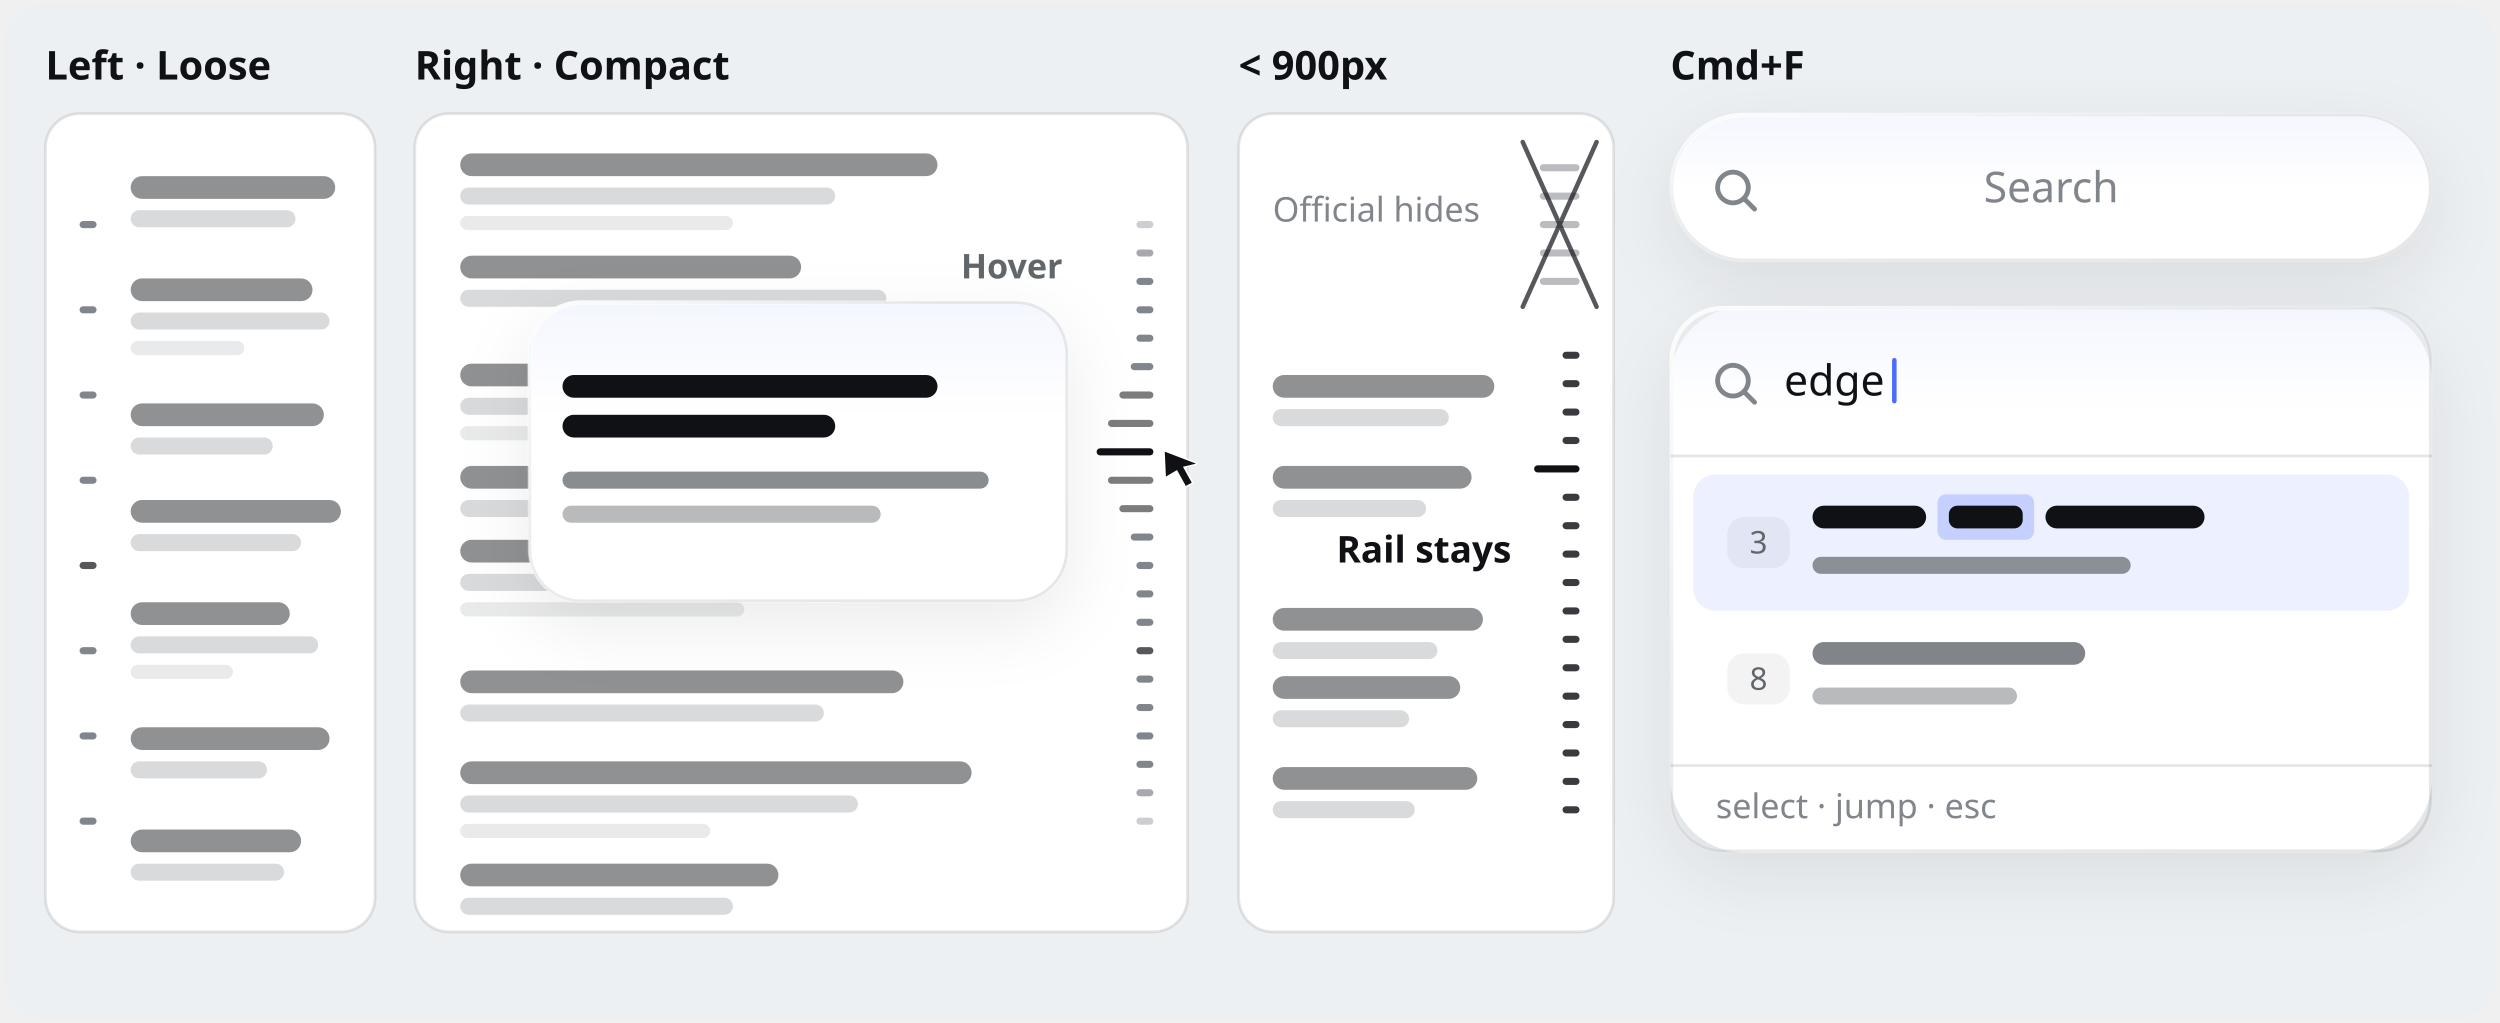
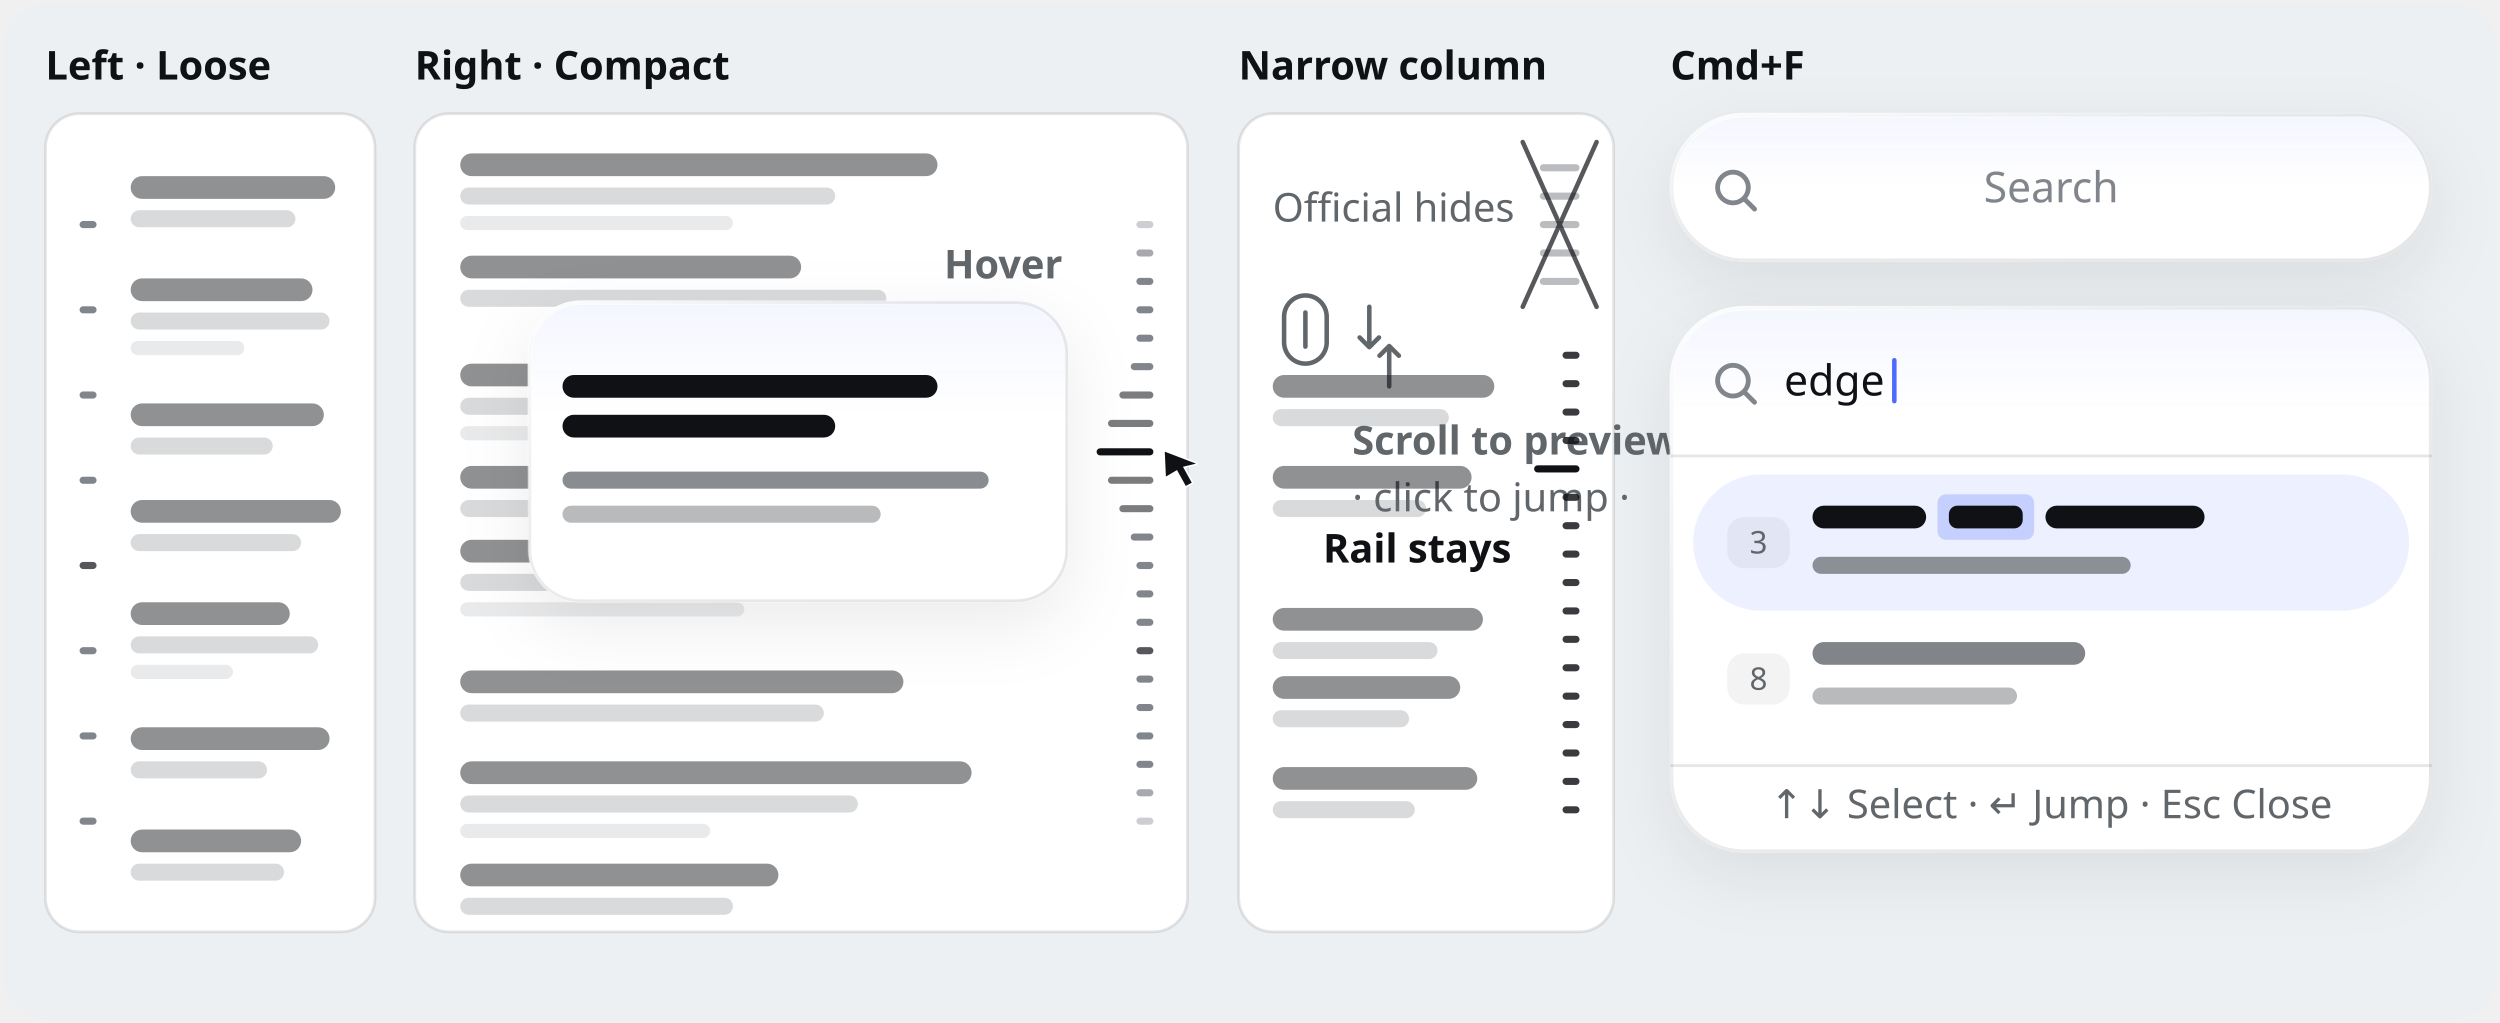
- <svg xmlns="http://www.w3.org/2000/svg" viewBox="0 0 880 360" width="880" height="360" role="img" aria-label="Turn rail on the conversation edge with a hover preview. Left or right, compact or loose. Under 900px the official UI hides and the rail stays. Cmd+F opens a 52px capsule into a result card.">
+ <svg xmlns="http://www.w3.org/2000/svg" viewBox="0 0 880 360" width="880" height="360" role="img" aria-label="Turn rail on the conversation edge: left or right, compact or loose. Scroll the wheel to preview turns one by one, click to jump. In narrow columns the official UI hides and the rail stays. Cmd+F opens a 52px capsule into a result card.">
  <style>
    text { font-family: system-ui, sans-serif; }
    .scene { fill: #edf0f3; }
    .col { fill: #fff; stroke: rgba(0,0,0,.1); stroke-width: 1; }
    .prompt { fill: rgba(15,17,21,.46); }
    .resp { fill: rgba(97,102,107,.24); }
    .dim { fill: rgba(97,102,107,.14); }
    .idle { fill: #81858c; }
    .on { fill: #0f1115; fill-opacity: .7; }
    .hot { fill: #0f1115; }
    .near { fill: #0f1115; fill-opacity: .55; }
    .stay { fill: #0f1115; fill-opacity: .82; }
    .ghost { fill: #81858c; fill-opacity: .55; }
    .ink { fill: #0f1115; }
    .mute { fill: #81858c; }
    .sub { fill: #61666b; }
    .card { fill: #fff; }
  </style>
  <defs>
    <filter id="lift" x="-35%" y="-40%" width="170%" height="190%" color-interpolation-filters="sRGB">
      <feDropShadow dx="0" dy="1" stdDeviation="1" flood-color="#000" flood-opacity=".16" />
      <feDropShadow dx="0" dy="8" stdDeviation="12" flood-color="#000" flood-opacity=".08" />
    </filter>
    <linearGradient id="rim" x1="0" y1="0" x2=".85" y2=".9">
      <stop offset="0" stop-color="#fff" stop-opacity=".95" />
      <stop offset=".42" stop-color="#fff" stop-opacity=".28" />
      <stop offset="1" stop-color="#fff" stop-opacity="0" />
    </linearGradient>
    <linearGradient id="sheen" x1="0" y1="0" x2="0" y2="1">
      <stop offset="0" stop-color="#4d6bfe" stop-opacity=".06" />
      <stop offset="1" stop-color="#4d6bfe" stop-opacity="0" />
    </linearGradient>
    <clipPath id="clipPrev">
      <rect x="186" y="106" width="190" height="106" rx="18.4" />
    </clipPath>
    <clipPath id="clipSearch">
      <rect x="588" y="108" width="268" height="192" rx="26" />
    </clipPath>
    <clipPath id="clipCap">
      <rect x="588" y="40" width="268" height="52" rx="26" />
    </clipPath>
  </defs>
  <rect class="scene" x="1" y="1" width="878" height="358" rx="16" />
  <text class="ink" x="16" y="28" font-size="14" font-weight="600">Left · Loose</text>
  <text class="ink" x="146" y="28" font-size="14" font-weight="600">Right · Compact</text>
-   <text class="ink" x="436" y="28" font-size="14" font-weight="600">&lt; 900px</text>
+   <text class="ink" x="436" y="28" font-size="14" font-weight="600">Narrow column</text>
  <text class="ink" x="588" y="28" font-size="14" font-weight="600">Cmd+F</text>
  <rect class="col" x="16" y="40" width="116" height="288" rx="12" />
  <g>
    <rect class="prompt" x="46" y="62" width="72" height="8" rx="4" />
    <rect class="resp" x="46" y="74" width="58" height="6" rx="3" />
    <rect class="prompt" x="46" y="98" width="64" height="8" rx="4" />
    <rect class="resp" x="46" y="110" width="70" height="6" rx="3" />
    <rect class="dim" x="46" y="120" width="40" height="5" rx="2.5" />
    <rect class="prompt" x="46" y="142" width="68" height="8" rx="4" />
    <rect class="resp" x="46" y="154" width="50" height="6" rx="3" />
    <rect class="prompt" x="46" y="176" width="74" height="8" rx="4" />
    <rect class="resp" x="46" y="188" width="60" height="6" rx="3" />
    <rect class="prompt" x="46" y="212" width="56" height="8" rx="4" />
    <rect class="resp" x="46" y="224" width="66" height="6" rx="3" />
    <rect class="dim" x="46" y="234" width="36" height="5" rx="2.5" />
    <rect class="prompt" x="46" y="256" width="70" height="8" rx="4" />
    <rect class="resp" x="46" y="268" width="48" height="6" rx="3" />
    <rect class="prompt" x="46" y="292" width="60" height="8" rx="4" />
    <rect class="resp" x="46" y="304" width="54" height="6" rx="3" />
  </g>
  <g>
    <rect class="idle" x="28" y="77.8" width="6" height="2.5" rx="1.25" />
    <rect class="idle" x="28" y="107.8" width="6" height="2.5" rx="1.25" />
    <rect class="idle" x="28" y="137.8" width="6" height="2.5" rx="1.25" />
    <rect class="idle" x="28" y="167.8" width="6" height="2.5" rx="1.25" />
    <rect class="on" x="28" y="197.8" width="6" height="2.5" rx="1.25" />
    <rect class="idle" x="28" y="227.8" width="6" height="2.5" rx="1.25" />
    <rect class="idle" x="28" y="257.8" width="6" height="2.5" rx="1.25" />
    <rect class="idle" x="28" y="287.8" width="6" height="2.5" rx="1.25" />
  </g>
  <rect class="col" x="146" y="40" width="272" height="288" rx="12" />
  <g>
    <rect class="prompt" x="162" y="54" width="168" height="8" rx="4" />
    <rect class="resp" x="162" y="66" width="132" height="6" rx="3" />
    <rect class="dim" x="162" y="76" width="96" height="5" rx="2.5" />
    <rect class="prompt" x="162" y="90" width="120" height="8" rx="4" />
    <rect class="resp" x="162" y="102" width="150" height="6" rx="3" />
    <rect class="prompt" x="162" y="128" width="200" height="8" rx="4" />
    <rect class="resp" x="162" y="140" width="176" height="6" rx="3" />
    <rect class="dim" x="162" y="150" width="110" height="5" rx="2.5" />
    <rect class="prompt" x="162" y="164" width="188" height="8" rx="4" />
    <rect class="resp" x="162" y="176" width="150" height="6" rx="3" />
    <rect class="prompt" x="162" y="190" width="164" height="8" rx="4" />
    <rect class="resp" x="162" y="202" width="190" height="6" rx="3" />
    <rect class="dim" x="162" y="212" width="100" height="5" rx="2.5" />
    <rect class="prompt" x="162" y="236" width="156" height="8" rx="4" />
    <rect class="resp" x="162" y="248" width="128" height="6" rx="3" />
    <rect class="prompt" x="162" y="268" width="180" height="8" rx="4" />
    <rect class="resp" x="162" y="280" width="140" height="6" rx="3" />
    <rect class="dim" x="162" y="290" width="88" height="5" rx="2.5" />
    <rect class="prompt" x="162" y="304" width="112" height="8" rx="4" />
    <rect class="resp" x="162" y="316" width="96" height="6" rx="3" />
  </g>
-   <text class="sub" x="374" y="98" text-anchor="end" font-size="12" font-weight="600">Hover</text>
+   <text class="sub" x="374" y="98" text-anchor="end" font-size="14" font-weight="600">Hover</text>
  <g filter="url(#lift)">
    <rect class="card" x="186" y="106" width="190" height="106" rx="18.4" />
  </g>
  <g clip-path="url(#clipPrev)">
    <rect fill="url(#sheen)" x="186" y="106" width="190" height="40" />
  </g>
  <rect x="186.5" y="106.5" width="189" height="105" rx="18" fill="none" stroke="rgba(0,0,0,.1)" stroke-width="1" />
  <rect x="186.5" y="106.5" width="189" height="105" rx="18" fill="none" stroke="url(#rim)" stroke-width="1.6" />
  <g>
    <rect class="ink" x="198" y="132" width="132" height="8" rx="4" />
    <rect class="ink" x="198" y="146" width="96" height="8" rx="4" />
    <rect class="sub" x="198" y="166" width="150" height="6" rx="3" opacity=".75" />
    <rect class="sub" x="198" y="178" width="112" height="6" rx="3" opacity=".45" />
  </g>
  <g>
    <rect class="idle" x="400" y="77.8" width="6" height="2.5" rx="1.25" opacity=".4" />
    <rect class="idle" x="400" y="87.8" width="6" height="2.5" rx="1.25" opacity=".7" />
    <rect class="idle" x="400" y="97.8" width="6" height="2.5" rx="1.25" />
    <rect class="idle" x="400" y="107.8" width="6" height="2.5" rx="1.25" />
    <rect class="idle" x="400" y="117.8" width="6" height="2.5" rx="1.25" />
    <rect class="idle" x="398" y="127.8" width="8" height="2.5" rx="1.25" />
    <rect class="near" x="394" y="137.8" width="12" height="2.5" rx="1.25" />
    <rect class="near" x="390" y="147.8" width="16" height="2.5" rx="1.25" />
    <rect class="hot" x="386" y="157.8" width="20" height="2.5" rx="1.25" />
    <rect class="near" x="390" y="167.8" width="16" height="2.5" rx="1.25" />
    <rect class="near" x="394" y="177.8" width="12" height="2.5" rx="1.25" />
    <rect class="idle" x="398" y="187.8" width="8" height="2.5" rx="1.25" />
    <rect class="idle" x="400" y="197.8" width="6" height="2.5" rx="1.25" />
    <rect class="idle" x="400" y="207.8" width="6" height="2.5" rx="1.25" />
    <rect class="idle" x="400" y="217.8" width="6" height="2.5" rx="1.25" />
    <rect class="on" x="400" y="227.8" width="6" height="2.5" rx="1.25" />
    <rect class="idle" x="400" y="237.8" width="6" height="2.5" rx="1.25" />
    <rect class="idle" x="400" y="247.8" width="6" height="2.5" rx="1.25" />
    <rect class="idle" x="400" y="257.8" width="6" height="2.5" rx="1.25" />
    <rect class="idle" x="400" y="267.8" width="6" height="2.5" rx="1.25" />
    <rect class="idle" x="400" y="277.8" width="6" height="2.5" rx="1.25" opacity=".7" />
    <rect class="idle" x="400" y="287.8" width="6" height="2.5" rx="1.25" opacity=".4" />
  </g>
  <path d="M410 159 l11 4.2-4.6 1.1 3.1 5.6-2.1 1.15-3.1-5.6-3.9 2.3z" fill="#0f1115" stroke="#fff" stroke-width="1.15" stroke-linejoin="round" paint-order="stroke" />
  <rect class="col" x="436" y="40" width="132" height="288" rx="12" />
-   <text class="mute" x="448" y="78" font-size="12" font-weight="500">Official hides</text>
+   <text class="sub" x="448" y="78" font-size="14" font-weight="500">Official hides</text>
+   <g>
+     <rect x="452" y="104" width="15" height="24" rx="7.5" fill="none" stroke="#61666b" stroke-width="1.6" />
+     <line x1="459.5" y1="110" x2="459.5" y2="122" stroke="#61666b" stroke-width="1.6" stroke-linecap="round" />
+     <path d="M482 108 l0 14 m-3.4-3.2 3.4 3.4 3.4-3.4" fill="none" stroke="#61666b" stroke-width="1.6" stroke-linecap="round" stroke-linejoin="round" />
+     <path d="M489 136 l0 -14 m-3.4 3.2 3.4-3.4 3.4 3.4" fill="none" stroke="#61666b" stroke-width="1.6" stroke-linecap="round" stroke-linejoin="round" />
+     <text class="sub" x="476" y="160" font-size="14" font-weight="600">Scroll to preview</text>
+     <text class="sub" x="476" y="180" font-size="14">· click to jump ·</text>
+   </g>
  <g>
    <rect class="ghost" x="542" y="57.8" width="14" height="2.5" rx="1.25" />
    <rect class="ghost" x="542" y="67.8" width="14" height="2.5" rx="1.25" />
    <rect class="ghost" x="542" y="77.8" width="14" height="2.5" rx="1.25" />
    <rect class="ghost" x="542" y="87.8" width="14" height="2.5" rx="1.25" />
    <rect class="ghost" x="542" y="97.8" width="14" height="2.5" rx="1.25" />
  </g>
  <g stroke="#0f1115" stroke-width="1.6" stroke-linecap="round" fill="none" opacity=".7">
    <line x1="536" y1="50" x2="562" y2="108" />
    <line x1="562" y1="50" x2="536" y2="108" />
  </g>
  <g>
    <rect class="prompt" x="448" y="132" width="78" height="8" rx="4" />
    <rect class="resp" x="448" y="144" width="62" height="6" rx="3" />
    <rect class="prompt" x="448" y="164" width="70" height="8" rx="4" />
    <rect class="resp" x="448" y="176" width="54" height="6" rx="3" />
    <rect class="prompt" x="448" y="214" width="74" height="8" rx="4" />
    <rect class="resp" x="448" y="226" width="58" height="6" rx="3" />
    <rect class="prompt" x="448" y="238" width="66" height="8" rx="4" />
    <rect class="resp" x="448" y="250" width="48" height="6" rx="3" />
    <rect class="prompt" x="448" y="270" width="72" height="8" rx="4" />
    <rect class="resp" x="448" y="282" width="50" height="6" rx="3" />
  </g>
  <g>
    <rect class="stay" x="550" y="123.8" width="6" height="2.5" rx="1.25" />
    <rect class="stay" x="550" y="133.8" width="6" height="2.5" rx="1.25" />
    <rect class="stay" x="550" y="143.8" width="6" height="2.5" rx="1.25" />
    <rect class="stay" x="550" y="153.8" width="6" height="2.5" rx="1.25" />
    <rect class="hot" x="540" y="163.8" width="16" height="2.5" rx="1.25" />
    <rect class="stay" x="550" y="173.8" width="6" height="2.5" rx="1.25" />
    <rect class="stay" x="550" y="183.8" width="6" height="2.5" rx="1.25" />
    <rect class="stay" x="550" y="193.8" width="6" height="2.5" rx="1.25" />
    <rect class="stay" x="550" y="203.8" width="6" height="2.5" rx="1.25" />
    <rect class="stay" x="550" y="213.8" width="6" height="2.5" rx="1.25" />
    <rect class="stay" x="550" y="223.8" width="6" height="2.5" rx="1.25" />
    <rect class="stay" x="550" y="233.8" width="6" height="2.5" rx="1.25" />
    <rect class="stay" x="550" y="243.8" width="6" height="2.5" rx="1.25" />
    <rect class="stay" x="550" y="253.8" width="6" height="2.5" rx="1.25" />
    <rect class="stay" x="550" y="263.8" width="6" height="2.5" rx="1.25" />
    <rect class="stay" x="550" y="273.8" width="6" height="2.5" rx="1.25" />
    <rect class="stay" x="550" y="283.8" width="6" height="2.5" rx="1.25" />
  </g>
-   <text class="ink" x="532" y="198" text-anchor="end" font-size="13" font-weight="600">Rail stays</text>
+   <text class="ink" x="532" y="198" text-anchor="end" font-size="14" font-weight="600">Rail stays</text>
  <g filter="url(#lift)">
    <rect class="card" x="588" y="40" width="268" height="52" rx="26" />
  </g>
  <g clip-path="url(#clipCap)">
    <rect fill="url(#sheen)" x="588" y="40" width="268" height="26" />
  </g>
  <rect x="588.5" y="40.5" width="267" height="51" rx="25.5" fill="none" stroke="rgba(0,0,0,.1)" />
  <rect x="588.5" y="40.5" width="267" height="51" rx="25.5" fill="none" stroke="url(#rim)" stroke-width="1.6" />
  <g fill="none" stroke="#81858c" stroke-width="1.7" stroke-linecap="round">
    <circle cx="610" cy="66" r="5.4" />
    <path d="M614.2 70.2 L617.6 73.6" />
  </g>
  <text class="mute" x="722" y="66" text-anchor="middle" dominant-baseline="middle" font-size="15">Search</text>
  <g filter="url(#lift)">
    <rect class="card" x="588" y="108" width="268" height="192" rx="26" />
  </g>
  <g clip-path="url(#clipSearch)">
    <rect fill="url(#sheen)" x="588" y="108" width="268" height="36" />
  </g>
-   <rect x="588.5" y="108.5" width="267" height="191" rx="18" fill="none" stroke="rgba(0,0,0,.1)" />
-   <rect x="588.5" y="108.5" width="267" height="191" rx="18" fill="none" stroke="url(#rim)" stroke-width="1.6" />
+   <rect x="588.5" y="108.5" width="267" height="191" rx="25.5" fill="none" stroke="rgba(0,0,0,.1)" />
+   <rect x="588.5" y="108.5" width="267" height="191" rx="25.5" fill="none" stroke="url(#rim)" stroke-width="1.6" />
  <g fill="none" stroke="#81858c" stroke-width="1.7" stroke-linecap="round">
    <circle cx="610" cy="134" r="5.4" />
    <path d="M614.2 138.2 L617.6 141.6" />
  </g>
  <text class="ink" x="628" y="134" dominant-baseline="middle" font-size="15">edge</text>
  <rect fill="#4d6bfe" x="666" y="126" width="1.6" height="16" rx=".8" />
  <line x1="588" y1="160.5" x2="856" y2="160.5" stroke="rgba(0,0,0,.1)" />
-   <rect x="596" y="167" width="252" height="48" rx="8" fill="rgba(77,107,254,.1)" />
+   <rect x="596" y="167" width="252" height="48" rx="24" fill="rgba(77,107,254,.1)" />
  <rect x="608" y="182" width="22" height="18" rx="6" fill="rgba(0,0,0,.05)" />
  <text class="sub" x="619" y="191" text-anchor="middle" dominant-baseline="middle" font-size="11" font-weight="500">3</text>
  <rect class="ink" x="638" y="178" width="40" height="8" rx="4" />
  <rect x="682" y="174" width="34" height="16" rx="3" fill="rgba(77,107,254,.24)" />
  <rect class="ink" x="686" y="178" width="26" height="8" rx="3" />
  <rect class="ink" x="720" y="178" width="56" height="8" rx="4" />
  <rect class="sub" x="638" y="196" width="112" height="6" rx="3" opacity=".7" />
  <rect x="608" y="230" width="22" height="18" rx="6" fill="rgba(0,0,0,.05)" />
  <text class="sub" x="619" y="239" text-anchor="middle" dominant-baseline="middle" font-size="11" font-weight="500">8</text>
  <rect class="sub" x="638" y="226" width="96" height="8" rx="4" opacity=".8" />
  <rect class="sub" x="638" y="242" width="72" height="6" rx="3" opacity=".45" />
  <line x1="588" y1="269.5" x2="856" y2="269.5" stroke="rgba(0,0,0,.1)" />
-   <text class="mute" x="604" y="288" font-size="12">select · jump · esc</text>
+   <text class="sub" x="722" y="288" text-anchor="middle" font-size="14">↑↓ Select · ↵ Jump · Esc Close</text>
</svg>
